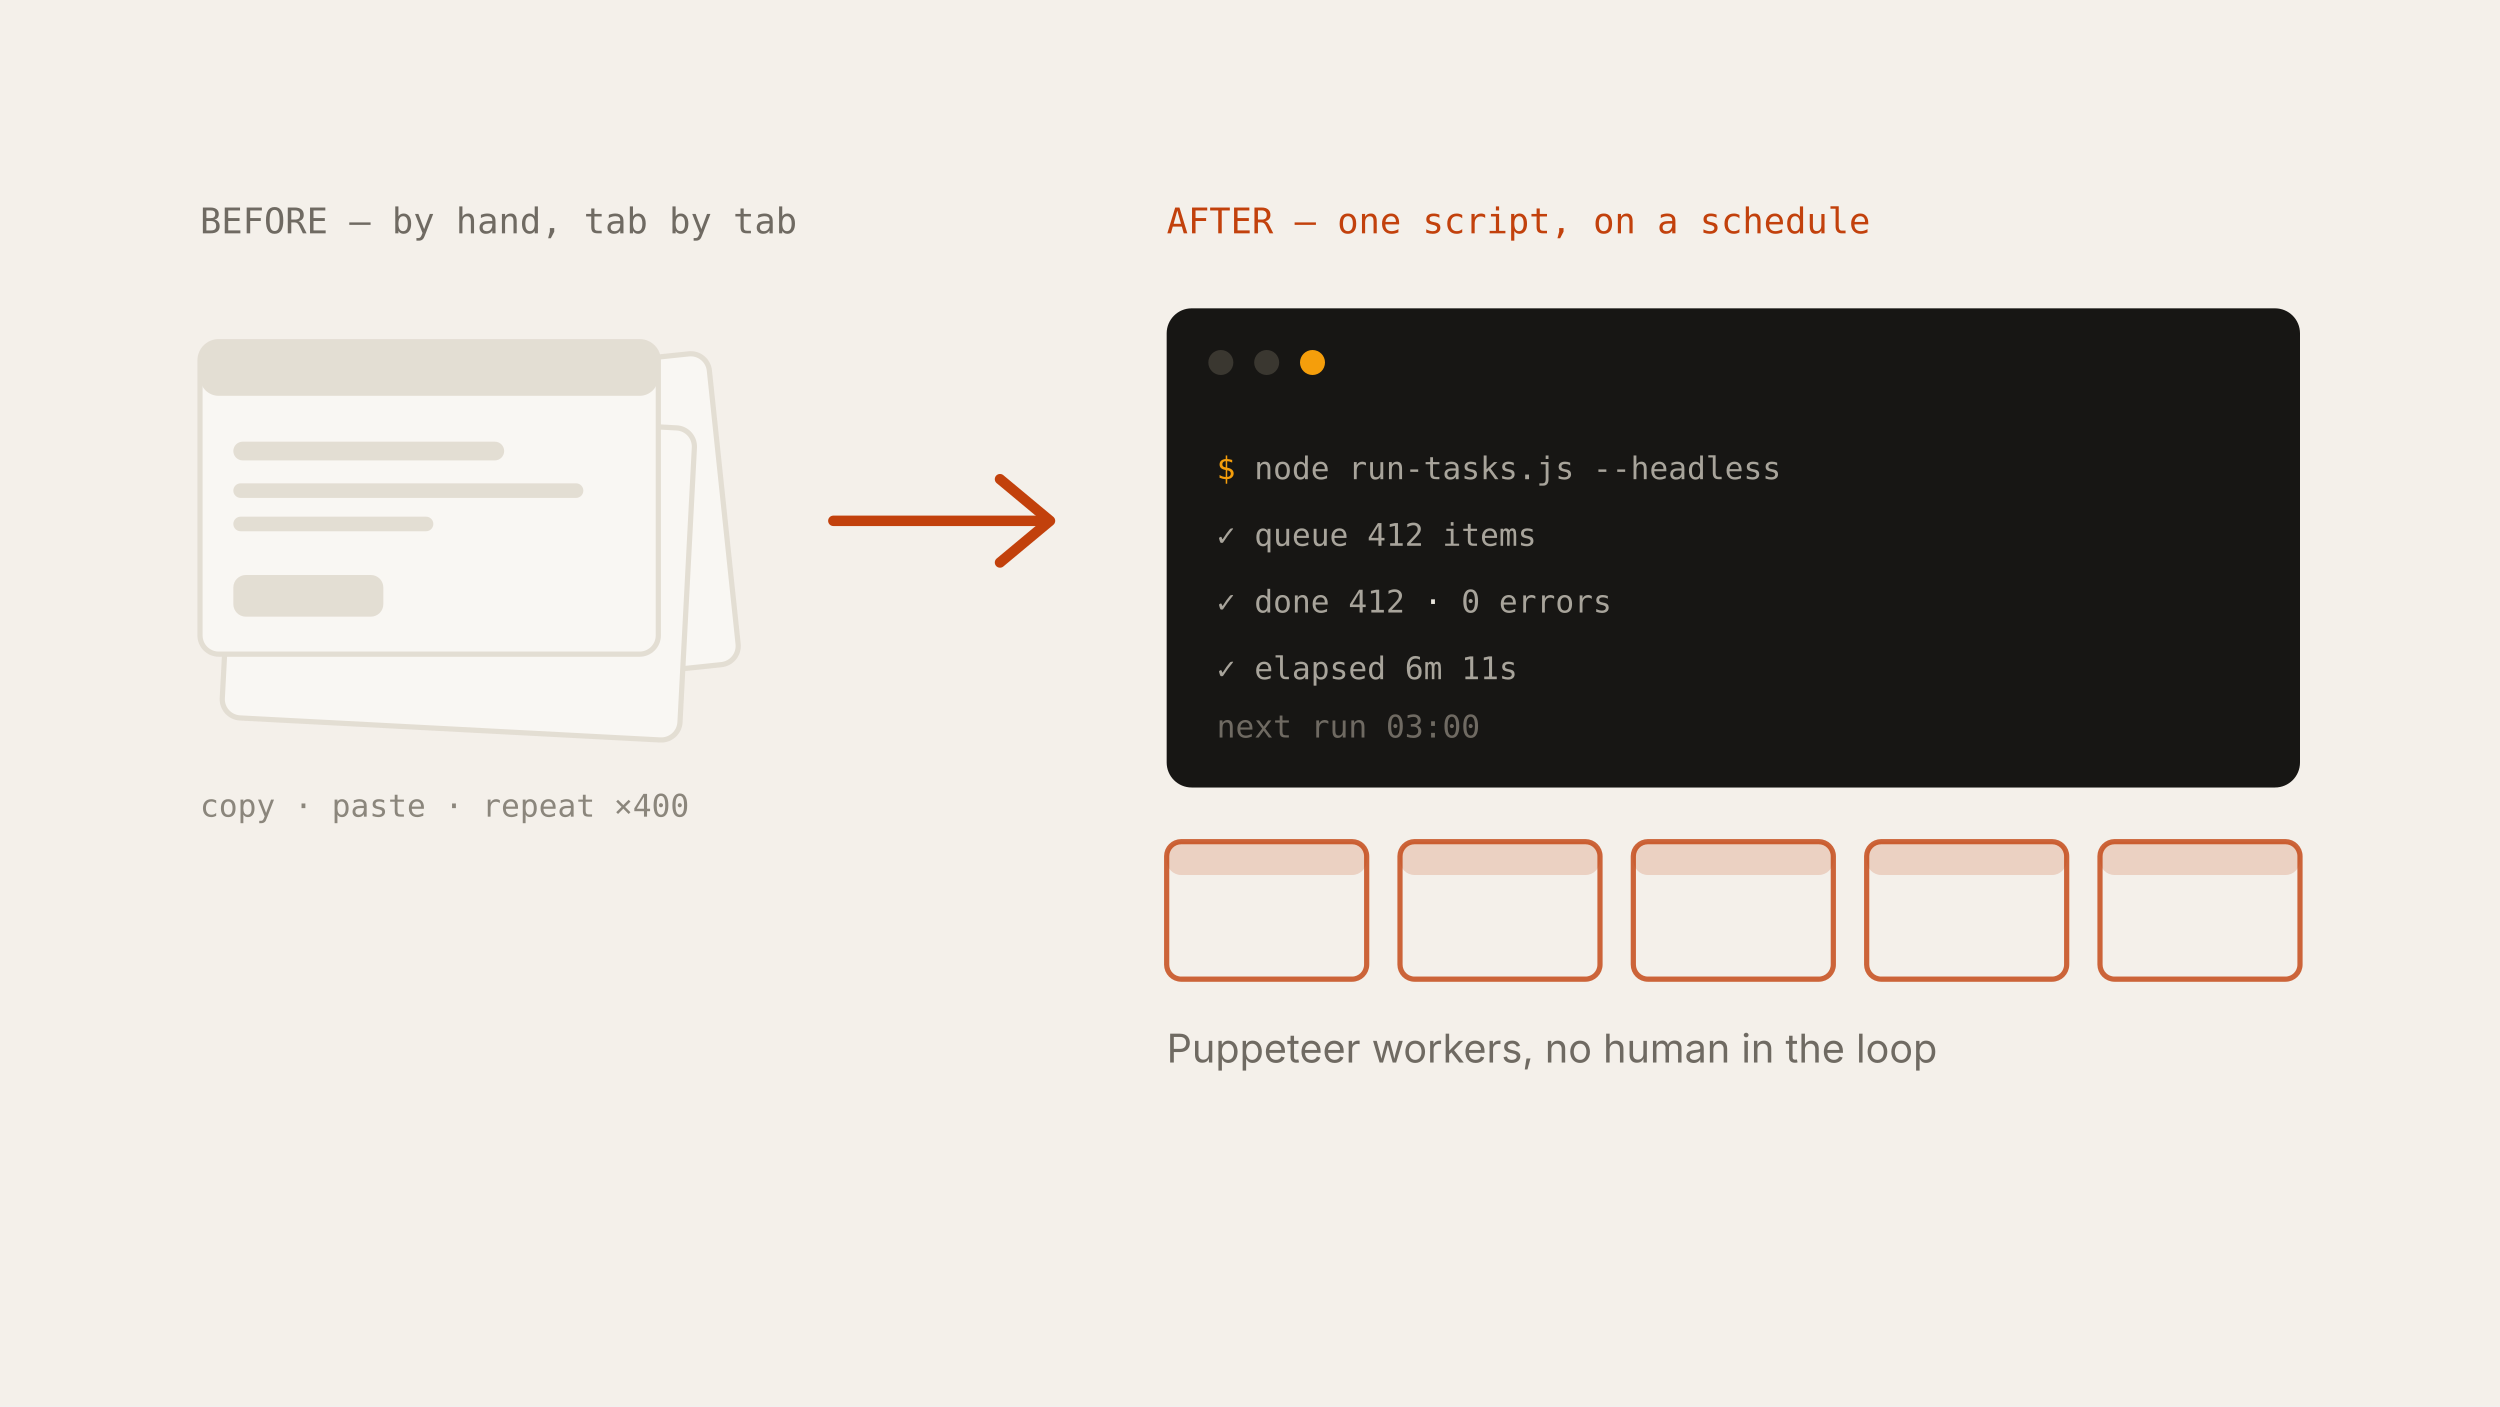
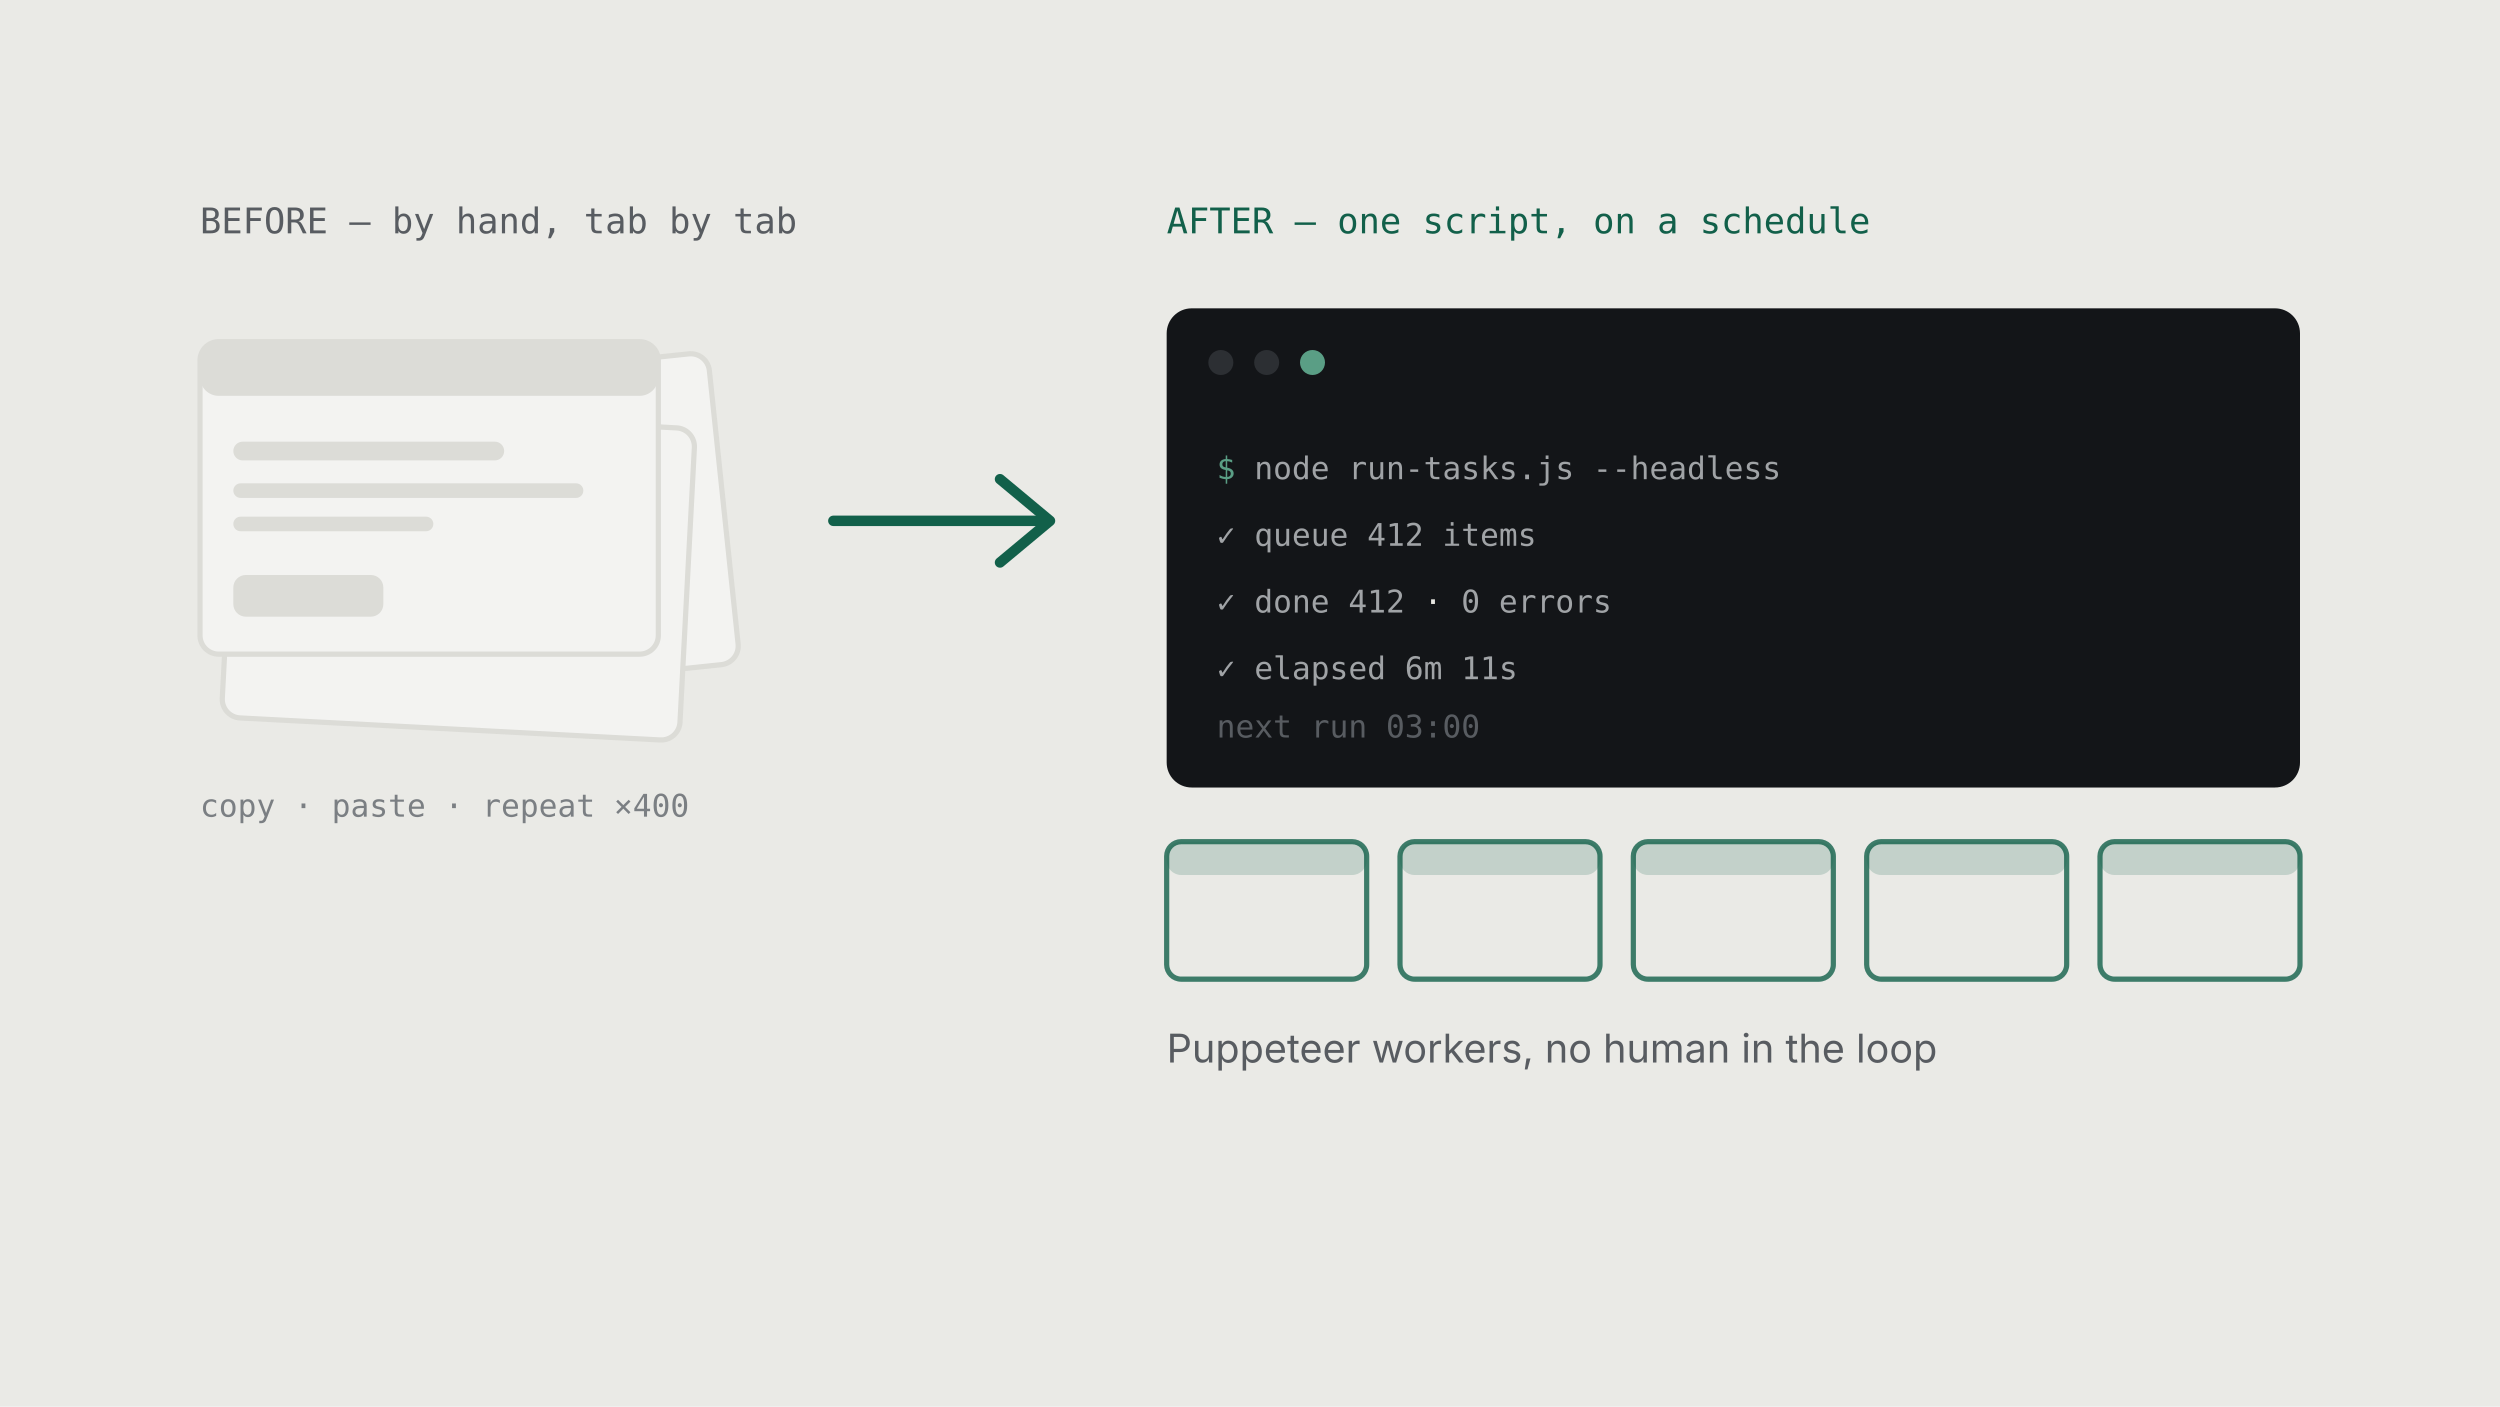
<svg xmlns="http://www.w3.org/2000/svg" viewBox="0 0 1200 675" role="img" aria-label="Repetitive browser work moved from people onto headless automation">
-   <rect width="1200" height="675" fill="#f4f0ea" />
-   <text x="96" y="112" font-family="ui-monospace, Menlo, monospace" font-size="17" fill="#6f6a62">BEFORE — by hand, tab by tab</text>
+   <rect width="1200" height="675" fill="#eaeae6" />
+   <text x="96" y="112" font-family="ui-monospace, Menlo, monospace" font-size="17" fill="#585c61">BEFORE — by hand, tab by tab</text>
  <g opacity="0.45">
-     <g fill="#ffffff" stroke="#cfc7b8" stroke-width="2.5">
+     <g fill="#ffffff" stroke="#cbcbc5" stroke-width="2.5">
      <rect x="128" y="180" width="220" height="150" rx="9" transform="rotate(-6 238 255)" />
      <rect x="110" y="200" width="220" height="150" rx="9" transform="rotate(3 220 275)" />
      <rect x="96" y="164" width="220" height="150" rx="9" />
    </g>
-     <g fill="#cfc7b8">
+     <g fill="#cbcbc5">
      <rect x="96" y="164" width="220" height="26" rx="9" />
      <rect x="112" y="212" width="130" height="9" rx="4.5" />
      <rect x="112" y="232" width="168" height="7" rx="3.5" />
      <rect x="112" y="248" width="96" height="7" rx="3.5" />
      <rect x="112" y="276" width="72" height="20" rx="6" />
    </g>
  </g>
-   <g font-family="ui-monospace, Menlo, monospace" font-size="15" fill="#8b867c">
+   <g font-family="ui-monospace, Menlo, monospace" font-size="15" fill="#7b7f83">
    <text x="96" y="392">copy · paste · repeat ×400</text>
  </g>
-   <g stroke="#c2410c" stroke-width="5" fill="none" stroke-linecap="round" stroke-linejoin="round">
+   <g stroke="#12604a" stroke-width="5" fill="none" stroke-linecap="round" stroke-linejoin="round">
    <path d="M400 250 H500" />
    <path d="M480 230 L504 250 L480 270" />
  </g>
-   <text x="560" y="112" font-family="ui-monospace, Menlo, monospace" font-size="17" fill="#c2410c">AFTER — one script, on a schedule</text>
+   <text x="560" y="112" font-family="ui-monospace, Menlo, monospace" font-size="17" fill="#12604a">AFTER — one script, on a schedule</text>
  <g transform="translate(560 148)">
-     <rect x="0" y="0" width="544" height="230" rx="12" fill="#171614" />
-     <g fill="#3a3730">
+     <rect x="0" y="0" width="544" height="230" rx="12" fill="#131518" />
+     <g fill="#2c2f33">
      <circle cx="26" cy="26" r="6" />
      <circle cx="48" cy="26" r="6" />
    </g>
-     <circle cx="70" cy="26" r="6" fill="#f59e0b" />
-     <g font-family="ui-monospace, Menlo, monospace" font-size="15" fill="#a8a49b">
+     <circle cx="70" cy="26" r="6" fill="#5a9e85" />
+     <g font-family="ui-monospace, Menlo, monospace" font-size="15" fill="#a0a3a6">
      <text x="24" y="82">
-         <tspan fill="#f59e0b">$</tspan> node run-tasks.js --headless</text>
+         <tspan fill="#5a9e85">$</tspan> node run-tasks.js --headless</text>
      <text x="24" y="114">  ✓ queue    412 items</text>
-       <text x="24" y="146">  ✓ done     412 <tspan fill="#e8e4dc">·</tspan> 0 errors</text>
+       <text x="24" y="146">  ✓ done     412 <tspan fill="#e6e6e1">·</tspan> 0 errors</text>
      <text x="24" y="178">  ✓ elapsed  6m 11s</text>
-       <text x="24" y="206" fill="#6f6a62">  next run 03:00</text>
+       <text x="24" y="206" fill="#585c61">  next run 03:00</text>
    </g>
  </g>
  <g transform="translate(560 404)">
-     <g fill="none" stroke="#c2410c" stroke-width="2.5" opacity="0.8">
+     <g fill="none" stroke="#12604a" stroke-width="2.5" opacity="0.8">
      <rect x="0" y="0" width="96" height="66" rx="7" />
      <rect x="112" y="0" width="96" height="66" rx="7" />
      <rect x="224" y="0" width="96" height="66" rx="7" />
      <rect x="336" y="0" width="96" height="66" rx="7" />
      <rect x="448" y="0" width="96" height="66" rx="7" />
    </g>
-     <g fill="#c2410c" opacity="0.18">
+     <g fill="#12604a" opacity="0.18">
      <rect x="0" y="0" width="96" height="16" rx="7" />
      <rect x="112" y="0" width="96" height="16" rx="7" />
      <rect x="224" y="0" width="96" height="16" rx="7" />
      <rect x="336" y="0" width="96" height="16" rx="7" />
      <rect x="448" y="0" width="96" height="16" rx="7" />
    </g>
-     <text x="0" y="106" font-family="-apple-system, Segoe UI, sans-serif" font-size="19" fill="#6f6a62">Puppeteer workers, no human in the loop</text>
+     <text x="0" y="106" font-family="-apple-system, Segoe UI, sans-serif" font-size="19" fill="#585c61">Puppeteer workers, no human in the loop</text>
  </g>
</svg>
